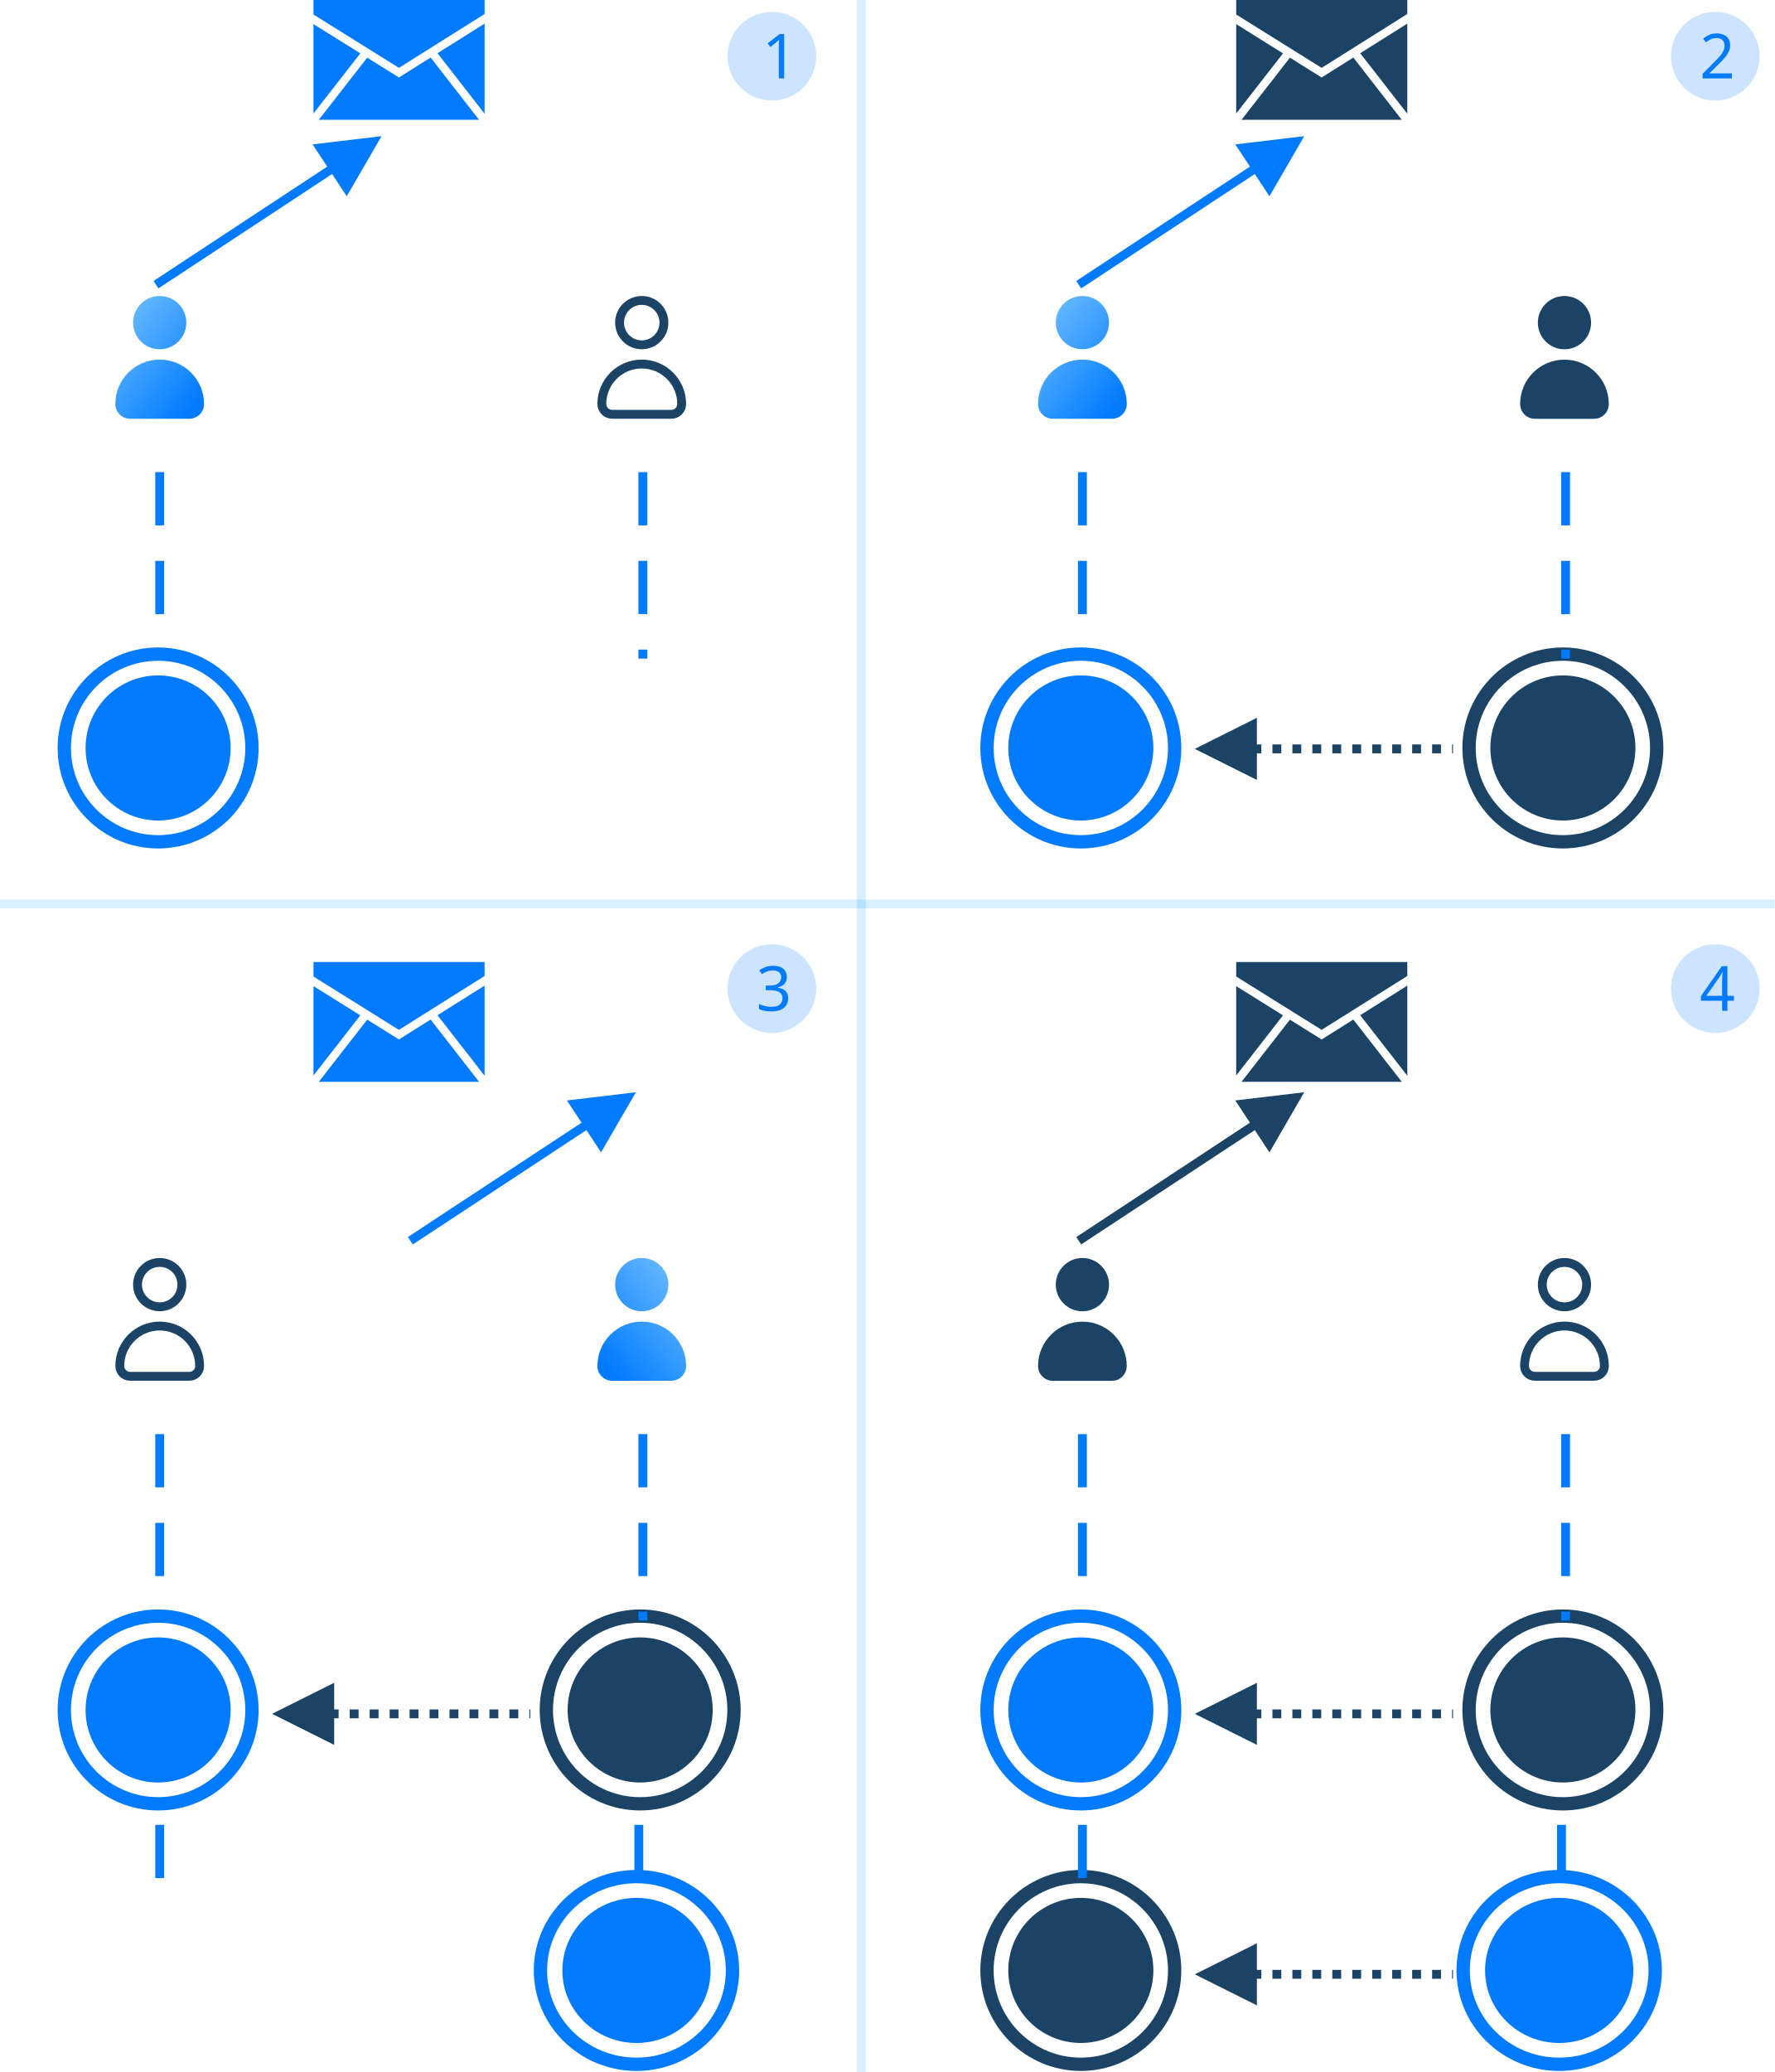
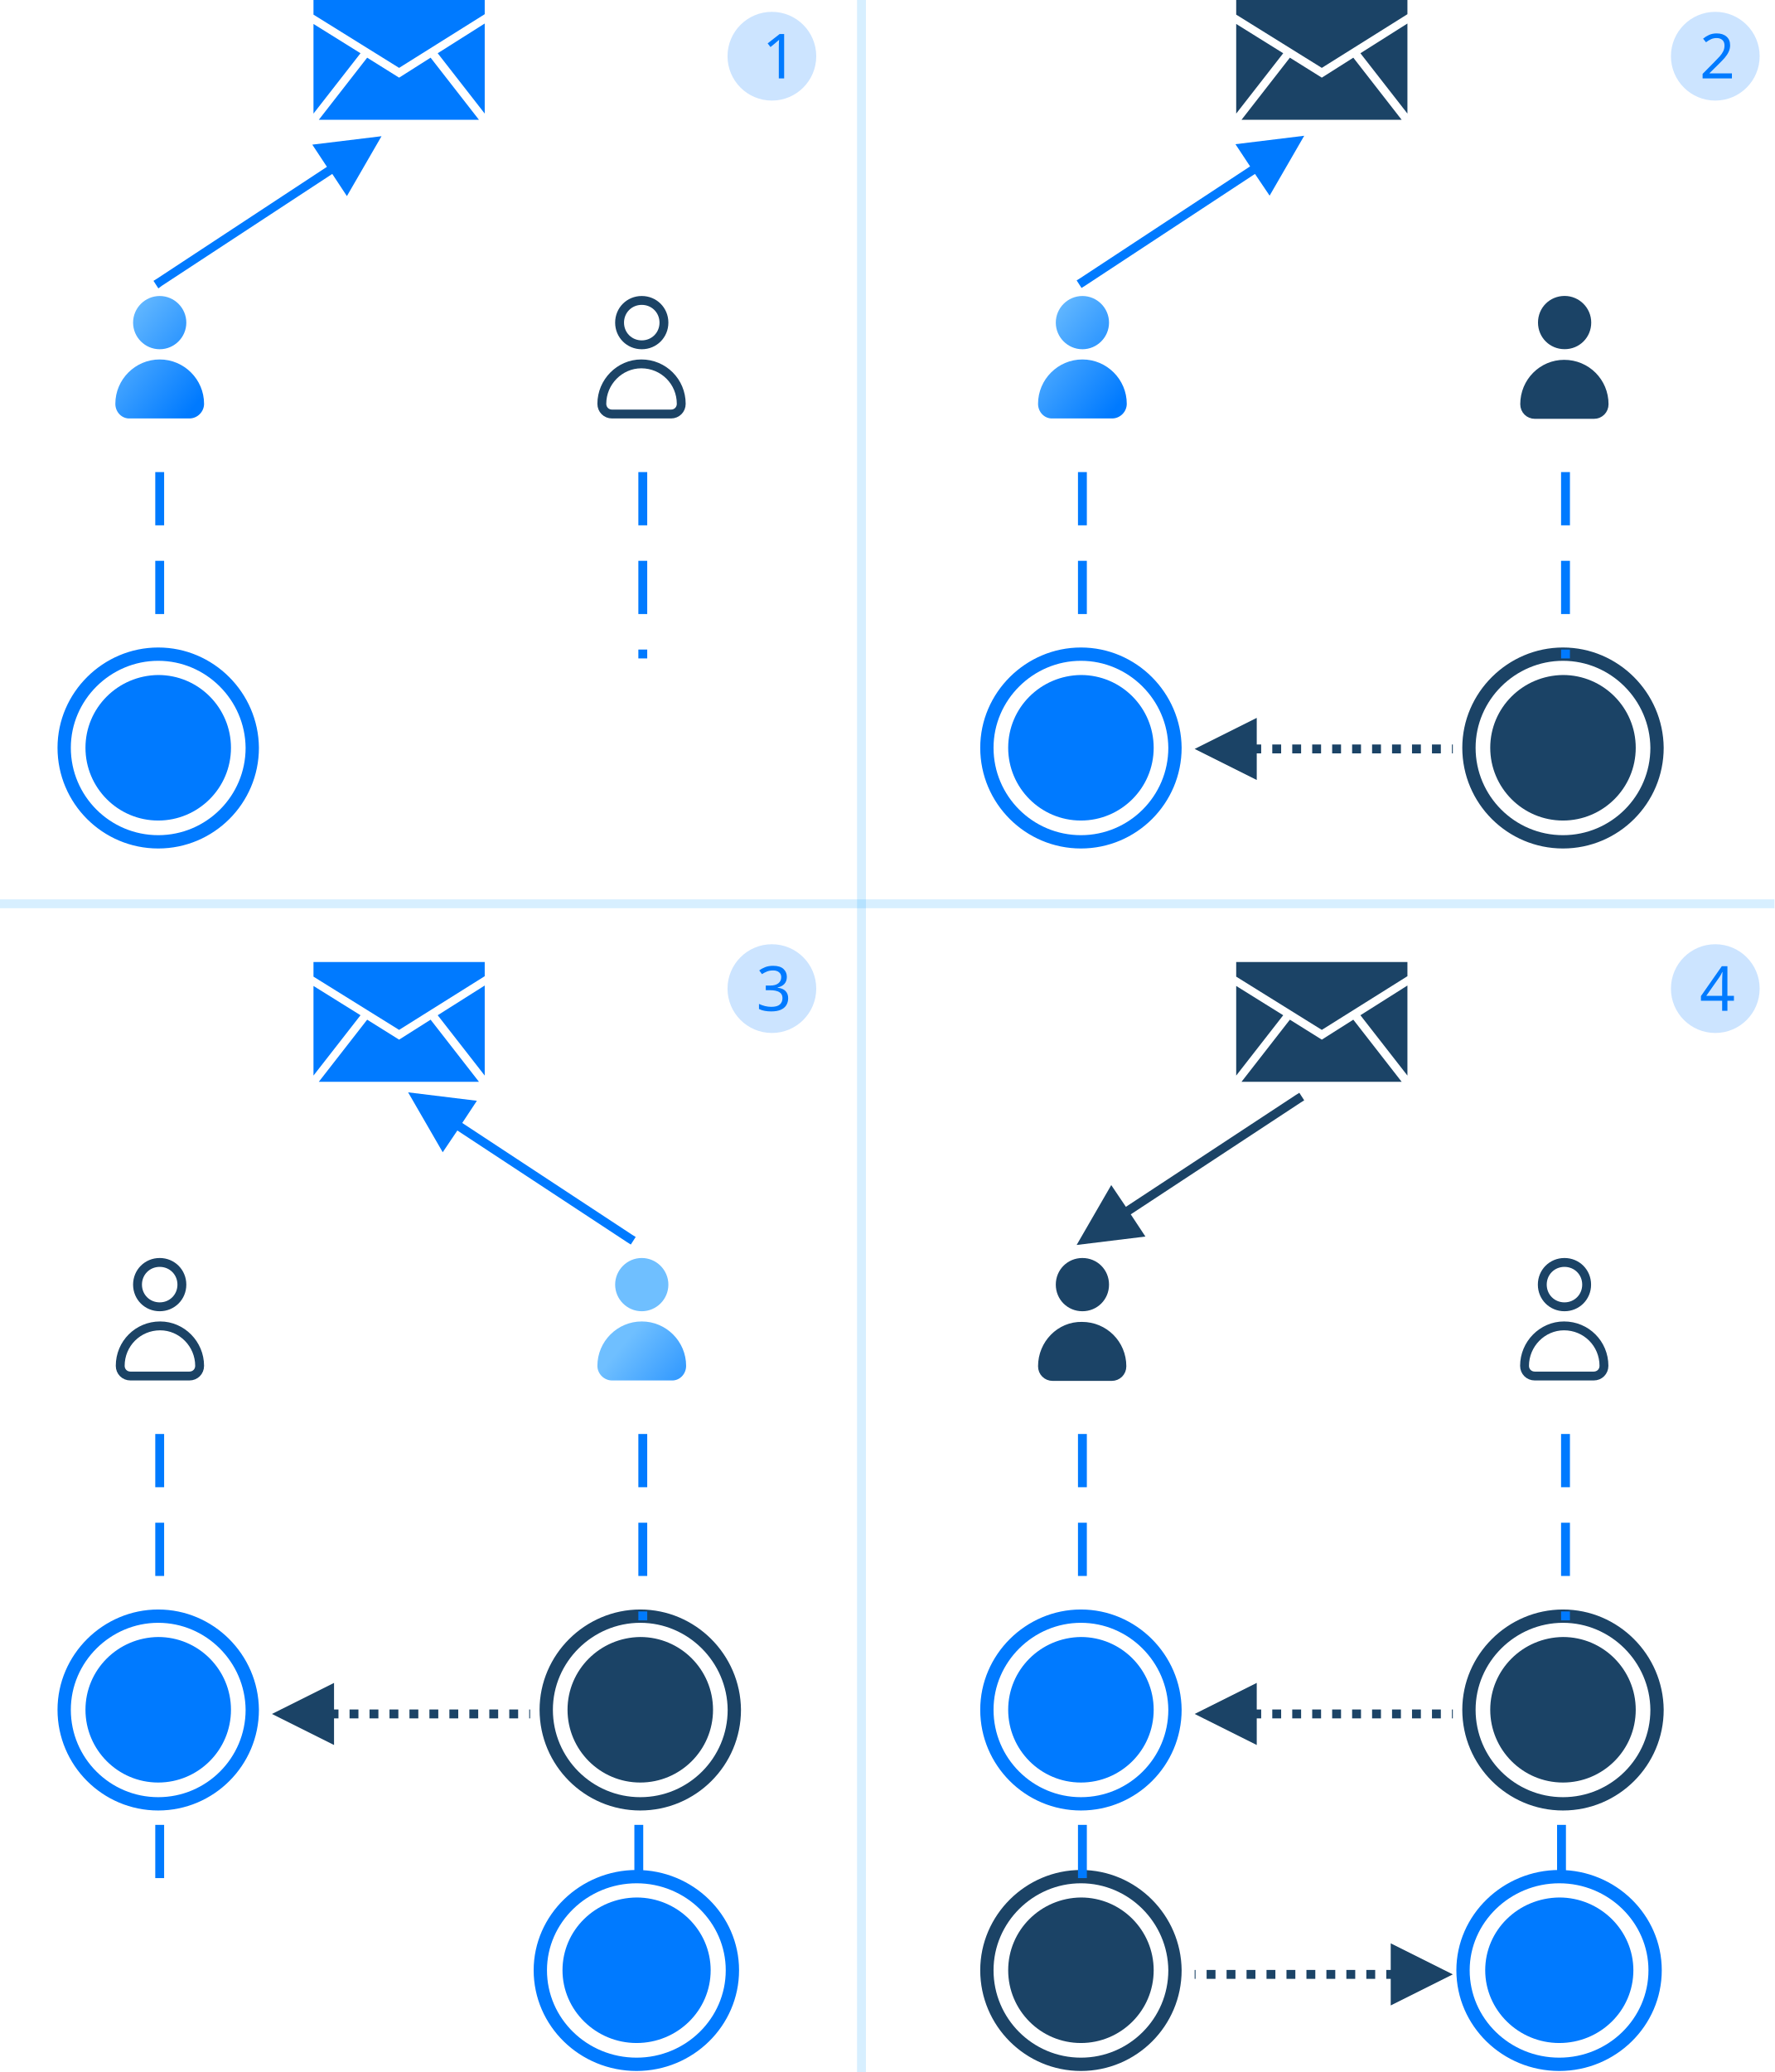
- <svg xmlns="http://www.w3.org/2000/svg" width="400px" height="467px" viewBox="0 0 400 467" version="1.1">
-   <defs>
-     <linearGradient x1="11.396%" y1="0%" x2="89.89%" y2="89.51%" id="linearGradient-1">
-       <stop stop-color="#6FBFFF" offset="0%" />
-       <stop stop-color="#007AFF" offset="100%" />
+ <svg xmlns="http://www.w3.org/2000/svg" version="1.1" id="图层_1" x="0px" y="0px" viewBox="0 0 400 467" style="enable-background:new 0 0 400 467;" xml:space="preserve">
+   <style type="text/css">
+ 	.st0{fill:#007AFF;}
+ 	.st1{fill:url(#SVGID_1_);}
+ 	.st2{fill:none;stroke:#1B4366;stroke-width:2;}
+ 	.st3{fill:none;stroke:#007AFF;stroke-width:3;}
+ 	.st4{fill:none;stroke:#007AFF;stroke-width:2;stroke-linecap:square;stroke-dasharray:10,10;}
+ 	.st5{opacity:0.16;fill:none;stroke:#0099FF;stroke-width:2;enable-background:new    ;}
+ 	.st6{fill:#007AFF;fill-opacity:0.2;}
+ 	.st7{font-family:'PingFangHK-Medium-B5pc-H';}
+ 	.st8{font-size:14px;}
+ 	.st9{fill:#1B4366;}
+ 	.st10{fill:url(#SVGID_2_);}
+ 	.st11{fill:#1B4366;stroke:#1B4366;stroke-width:2;}
+ 	.st12{fill:none;stroke:#1B4366;stroke-width:3;}
+ 	.st13{fill:url(#SVGID_3_);}
+ </style>
+   <path id="Line-3-Copy-70" class="st0" d="M74.9,39.2L36.5,64.4L35.7,65l-1.1-1.7l0.8-0.5l38.3-25.2l-3.3-5L86,30.7l-7.8,13.5  L74.9,39.2z" />
+   <path id="Line-3-Copy-75" class="st0" d="M99.8,259.7l-7.8-13.5l15.5,1.9l-3.3,5l38.3,25.2l0.8,0.5l-1.1,1.7l-0.8-0.5l-38.3-25.2  L99.8,259.7z" />
+   <g id="Combined-Shape" transform="translate(70.66667, 0)">
+     <path class="st0" d="M0,25.6V5.4L10.6,12L0,25.6z M26.4,13l10.9,14H1.2l10.9-14l7.2,4.5L26.4,13z M19.3,15.3L0,3.3V0h38.6v3.2   L19.3,15.3z M28,12l10.6-6.7v20.3L28,12z" />
+   </g>
+   <g id="Combined-Shape-Copy-7" transform="translate(26, 66.71429)">
+     <linearGradient id="SVGID_1_" gradientUnits="userSpaceOnUse" x1="-25.989" y1="368.424" x2="-25.204" y2="367.529" gradientTransform="matrix(20 0 0 -27.6668 520 10195.609)">
+       <stop offset="0" style="stop-color:#6FBFFF" />
+       <stop offset="1" style="stop-color:#007AFF" />
    </linearGradient>
-   </defs>
-   <g id="Page-1" stroke="none" stroke-width="1" fill="none" fill-rule="evenodd">
-     <g id="弹窗" transform="translate(-2917, -894)">
-       <g id="Group-13" transform="translate(2917, 894)">
-         <g id="Group-71">
-           <path id="Line-3-Copy-70" d="M74.863,39.223 L36.55,64.449 L35.715,64.999 L34.615,63.329 L35.45,62.779 L73.763,37.552 L70.464,32.541 L86.006,30.689 L78.163,44.234 L74.863,39.223 Z" fill="#007AFF" fill-rule="nonzero" />
-           <path id="Line-3-Copy-75" d="M132.196,254.71 L93.883,279.936 L93.048,280.486 L91.948,278.816 L92.783,278.266 L131.096,253.04 L127.797,248.028 L143.339,246.176 L135.496,259.721 L132.196,254.71 Z" fill="#007AFF" fill-rule="nonzero" />
-           <g id="Combined-Shape" transform="translate(70.66667, 0)" fill="#007AFF" fill-rule="nonzero">
-             <path d="M0,25.577 L0,5.439 L10.554,12.027 L0,25.577 Z M26.404,12.972 L37.32,27 L1.204,27 L12.11,12.997 L19.263,17.463 L26.404,12.972 Z M19.261,15.294 L0,3.273 L0,0 L38.571,0 L38.571,3.151 L19.261,15.294 Z M27.956,11.996 L38.571,5.321 L38.571,25.635 L27.956,11.996 Z" />
-           </g>
-           <g id="Combined-Shape-Copy-7" transform="translate(26, 66.71429)" fill="url(#linearGradient-1)" fill-rule="evenodd">
-             <path d="M0,24.333 C0,18.813 4.479,14.333 10,14.333 C15.521,14.333 20,18.813 20,24.333 C20,26.176 18.509,27.667 16.667,27.667 L3.333,27.667 C1.491,27.667 0,26.176 0,24.333 Z M10,0 C13.314,0 16,2.686 16,6 C16,9.314 13.314,12 10,12 C6.686,12 4,9.314 4,6 C4,2.686 6.686,0 10,0 Z" />
-           </g>
-           <g id="Combined-Shape-Copy-7" transform="translate(134.6667, 66.71429)" stroke="#1B4366" stroke-width="2">
-             <path d="M1,24.333 C1,25.624 2.043,26.667 3.333,26.667 L16.667,26.667 C17.957,26.667 19,25.624 19,24.333 C19,19.365 14.969,15.333 10,15.333 C5.031,15.333 1,19.365 1,24.333 Z M10,1 C7.238,1 5,3.239 5,6 C5,8.762 7.238,11 10,11 C12.761,11 15,8.762 15,6 C15,3.239 12.761,1 10,1 Z" />
-           </g>
-           <g id="Group-55" transform="translate(12.66667, 145.4371)">
-             <path d="M22.976,44.295 C34.638,44.295 44.128,34.804 44.128,23.143 C44.128,11.481 34.638,1.991 22.976,1.991 C11.314,1.991 1.824,11.481 1.824,23.143 C1.824,34.804 11.315,44.295 22.976,44.295 Z" id="Clip-54" stroke="#007AFF" stroke-width="3" />
-             <path d="M6.626,23.143 C6.626,32.172 13.947,39.493 22.976,39.493 C32.007,39.493 39.327,32.172 39.327,23.143 C39.327,14.113 32.007,6.792 22.976,6.792 C13.947,6.792 6.626,14.113 6.626,23.143" id="Fill-83" fill="#007AFF" fill-rule="evenodd" />
-           </g>
-           <path d="M36,107.41 L36,147.439" id="Line-3-Copy-13" stroke="#007AFF" stroke-width="2" stroke-linecap="square" stroke-dasharray="10,10" />
-           <path d="M144.917,107.41 L144.917,147.439" id="Line-3-Copy-71" stroke="#007AFF" stroke-width="2" stroke-linecap="square" stroke-dasharray="10,10" />
-           <path d="M0,203.729 L400,203.729" id="Line-5" stroke="#0099FF" stroke-width="2" opacity="0.16" />
-           <path d="M194.167,0 L194.167,467" id="Line-6" stroke="#0099FF" stroke-width="2" opacity="0.16" />
-           <g id="Oval-3" transform="translate(164, 2.668571)" fill="#007AFF">
-             <circle fill-opacity="0.2" fill-rule="evenodd" cx="10" cy="10" r="10" />
-             <text id="1" font-family="PingFangSC-Semibold, PingFang SC" font-size="14" font-weight="500">
-               <tspan x="7.797" y="15">1</tspan>
-             </text>
-           </g>
-           <g id="Oval-3" transform="translate(164, 212.8186)" fill="#007AFF">
-             <circle fill-opacity="0.2" fill-rule="evenodd" cx="10" cy="10" r="10" />
-             <text id="1" font-family="PingFangSC-Semibold, PingFang SC" font-size="14" font-weight="500">
-               <tspan x="6.467" y="15">3</tspan>
-             </text>
-           </g>
-           <g id="Oval-3" transform="translate(376.6667, 2.668571)" fill="#007AFF">
-             <circle fill-opacity="0.2" fill-rule="evenodd" cx="10" cy="10" r="10" />
-             <text id="1" font-family="PingFangSC-Semibold, PingFang SC" font-size="14" font-weight="500">
-               <tspan x="6.467" y="15">2</tspan>
-             </text>
-           </g>
-           <g id="Oval-3" transform="translate(376.6667, 212.8186)" fill="#007AFF">
-             <circle fill-opacity="0.2" fill-rule="evenodd" cx="10" cy="10" r="10" />
-             <text id="1" font-family="PingFangSC-Semibold, PingFang SC" font-size="14" font-weight="500">
-               <tspan x="6.467" y="15">4</tspan>
-             </text>
-           </g>
-           <path id="Line-3-Copy-72" d="M282.863,39.223 L244.55,64.449 L243.715,64.999 L242.615,63.329 L243.45,62.779 L281.763,37.552 L278.464,32.541 L294.006,30.689 L286.163,44.234 L282.863,39.223 Z" fill="#007AFF" fill-rule="nonzero" />
-           <path id="Line-3-Copy-79" d="M282.863,254.71 L244.55,279.936 L243.715,280.486 L242.615,278.816 L243.45,278.266 L281.763,253.04 L278.464,248.028 L294.006,246.176 L286.163,259.721 L282.863,254.71 Z" fill="#1B4366" fill-rule="nonzero" />
-           <path id="Line-3-Copy-86" d="M283.333,167.787 L284.333,167.787 L284.333,169.787 L283.333,169.787 L283.333,175.787 L269.333,168.787 L283.333,161.787 L283.333,167.787 Z M286.833,169.787 L286.833,167.787 L288.833,167.787 L288.833,169.787 L286.833,169.787 Z M291.333,169.787 L291.333,167.787 L293.333,167.787 L293.333,169.787 L291.333,169.787 Z M295.833,169.787 L295.833,167.787 L297.833,167.787 L297.833,169.787 L295.833,169.787 Z M300.333,169.787 L300.333,167.787 L302.333,167.787 L302.333,169.787 L300.333,169.787 Z M304.833,169.787 L304.833,167.787 L306.833,167.787 L306.833,169.787 L304.833,169.787 Z M309.333,169.787 L309.333,167.787 L311.333,167.787 L311.333,169.787 L309.333,169.787 Z M313.833,169.787 L313.833,167.787 L315.833,167.787 L315.833,169.787 L313.833,169.787 Z M318.333,169.787 L318.333,167.787 L320.333,167.787 L320.333,169.787 L318.333,169.787 Z M322.833,169.787 L322.833,167.787 L324.833,167.787 L324.833,169.787 L322.833,169.787 Z M327.333,169.787 L327.333,167.787 L327.543,167.787 L327.543,169.787 L327.333,169.787 Z" fill="#1B4366" fill-rule="nonzero" />
-           <g id="Combined-Shape-Copy-5" transform="translate(278.6667, 0)" fill="#1B4366" fill-rule="evenodd" stroke-width="1">
-             <g id="Combined-Shape">
-               <path d="M0,25.577 L0,5.439 L10.554,12.027 L0,25.577 Z M26.404,12.972 L37.32,27 L1.204,27 L12.11,12.997 L19.263,17.463 L26.404,12.972 Z M19.261,15.294 L0,3.273 L0,0 L38.571,0 L38.571,3.151 L19.261,15.294 Z M27.956,11.996 L38.571,5.321 L38.571,25.635 L27.956,11.996 Z" fill-rule="nonzero" />
-             </g>
-           </g>
-           <g id="Combined-Shape-Copy-7" transform="translate(234, 66.71429)" fill="url(#linearGradient-1)" fill-rule="evenodd">
-             <path d="M0,24.333 C0,18.813 4.479,14.333 10,14.333 C15.521,14.333 20,18.813 20,24.333 C20,26.176 18.509,27.667 16.667,27.667 L3.333,27.667 C1.491,27.667 0,26.176 0,24.333 Z M10,0 C13.314,0 16,2.686 16,6 C16,9.314 13.314,12 10,12 C6.686,12 4,9.314 4,6 C4,2.686 6.686,0 10,0 Z" />
-           </g>
-           <path d="M343.667,91.065 C343.667,92.357 344.71,93.401 346,93.401 L359.333,93.401 C360.624,93.401 361.667,92.357 361.667,91.065 C361.667,86.092 357.635,82.058 352.667,82.058 C347.698,82.058 343.667,86.092 343.667,91.065 Z M352.667,67.714 C349.905,67.714 347.667,69.955 347.667,72.719 C347.667,75.483 349.905,77.723 352.667,77.723 C355.428,77.723 357.667,75.483 357.667,72.719 C357.667,69.955 355.428,67.714 352.667,67.714 Z" id="Combined-Shape-Copy-7" stroke="#1B4366" stroke-width="2" fill="#1B4366" fill-rule="evenodd" />
-           <g id="Group-55" transform="translate(220.6667, 145.4371)">
-             <path d="M22.976,44.295 C34.638,44.295 44.128,34.804 44.128,23.143 C44.128,11.481 34.638,1.991 22.976,1.991 C11.314,1.991 1.824,11.481 1.824,23.143 C1.824,34.804 11.315,44.295 22.976,44.295 Z" id="Clip-54" stroke="#007AFF" stroke-width="3" />
-             <path d="M6.626,23.143 C6.626,32.172 13.947,39.493 22.976,39.493 C32.007,39.493 39.327,32.172 39.327,23.143 C39.327,14.113 32.007,6.792 22.976,6.792 C13.947,6.792 6.626,14.113 6.626,23.143" id="Fill-83" fill="#007AFF" fill-rule="evenodd" />
-           </g>
-           <g id="Group-55-Copy" transform="translate(329.3333, 145.4371)" fill-rule="evenodd" stroke-width="1">
-             <g>
-               <path d="M22.976,44.295 C34.638,44.295 44.128,34.804 44.128,23.143 C44.128,11.481 34.638,1.991 22.976,1.991 C11.314,1.991 1.824,11.481 1.824,23.143 C1.824,34.804 11.315,44.295 22.976,44.295 Z" id="Clip-54" stroke="#1B4366" stroke-width="3" />
-               <path d="M6.626,23.143 C6.626,32.172 13.947,39.493 22.976,39.493 C32.007,39.493 39.327,32.172 39.327,23.143 C39.327,14.113 32.007,6.792 22.976,6.792 C13.947,6.792 6.626,14.113 6.626,23.143" id="Fill-83" fill="#1B4366" />
-             </g>
-           </g>
-           <path d="M244,107.41 L244,147.439" id="Line-3-Copy-73" stroke="#007AFF" stroke-width="2" stroke-linecap="square" stroke-dasharray="10,10" />
-           <path d="M352.917,107.41 L352.917,147.439" id="Line-3-Copy-74" stroke="#007AFF" stroke-width="2" stroke-linecap="square" stroke-dasharray="10,10" />
-           <path id="Line-3-Copy-78" d="M75.333,385.276 L76.333,385.276 L76.333,387.276 L75.333,387.276 L75.333,393.276 L61.333,386.276 L75.333,379.276 L75.333,385.276 Z M78.833,387.276 L78.833,385.276 L80.833,385.276 L80.833,387.276 L78.833,387.276 Z M83.333,387.276 L83.333,385.276 L85.333,385.276 L85.333,387.276 L83.333,387.276 Z M87.833,387.276 L87.833,385.276 L89.833,385.276 L89.833,387.276 L87.833,387.276 Z M92.333,387.276 L92.333,385.276 L94.333,385.276 L94.333,387.276 L92.333,387.276 Z M96.833,387.276 L96.833,385.276 L98.833,385.276 L98.833,387.276 L96.833,387.276 Z M101.333,387.276 L101.333,385.276 L103.333,385.276 L103.333,387.276 L101.333,387.276 Z M105.833,387.276 L105.833,385.276 L107.833,385.276 L107.833,387.276 L105.833,387.276 Z M110.333,387.276 L110.333,385.276 L112.333,385.276 L112.333,387.276 L110.333,387.276 Z M114.833,387.276 L114.833,385.276 L116.833,385.276 L116.833,387.276 L114.833,387.276 Z M119.333,387.276 L119.333,385.276 L119.543,385.276 L119.543,387.276 L119.333,387.276 Z" fill="#1B4366" fill-rule="nonzero" />
-           <g id="Combined-Shape" transform="translate(70.66667, 216.8214)" fill="#007AFF" fill-rule="nonzero">
-             <path d="M0,25.577 L0,5.439 L10.554,12.027 L0,25.577 Z M26.404,12.972 L37.32,27 L1.204,27 L12.11,12.997 L19.263,17.463 L26.404,12.972 Z M19.261,15.294 L0,3.273 L0,0 L38.571,0 L38.571,3.151 L19.261,15.294 Z M27.956,11.996 L38.571,5.321 L38.571,25.635 L27.956,11.996 Z" />
-           </g>
-           <g id="Group-43" stroke-width="1" fill-rule="evenodd" transform="translate(90.33333, 297.5457) scale(-1, 1) translate(-90.33333, -297.5457) translate(26, 283.5357)">
-             <g id="Combined-Shape-Copy-7" fill="url(#linearGradient-1)">
-               <path d="M0,24.333 C0,18.813 4.479,14.333 10,14.333 C15.521,14.333 20,18.813 20,24.333 C20,26.176 18.509,27.667 16.667,27.667 L3.333,27.667 C1.491,27.667 0,26.176 0,24.333 Z M10,0 C13.314,0 16,2.686 16,6 C16,9.314 13.314,12 10,12 C6.686,12 4,9.314 4,6 C4,2.686 6.686,0 10,0 Z" />
-             </g>
-             <g id="Combined-Shape-Copy-7" transform="translate(108.6667, 0)" stroke="#1B4366" stroke-width="2">
-               <path d="M1,24.333 C1,25.624 2.043,26.667 3.333,26.667 L16.667,26.667 C17.957,26.667 19,25.624 19,24.333 C19,19.365 14.969,15.333 10,15.333 C5.031,15.333 1,19.365 1,24.333 Z M10,1 C7.238,1 5,3.239 5,6 C5,8.762 7.238,11 10,11 C12.761,11 15,8.762 15,6 C15,3.239 12.761,1 10,1 Z" />
-             </g>
-           </g>
-           <g id="Group-55" transform="translate(12.66667, 362.2586)">
-             <path d="M22.976,44.295 C34.638,44.295 44.128,34.804 44.128,23.143 C44.128,11.481 34.638,1.991 22.976,1.991 C11.314,1.991 1.824,11.481 1.824,23.143 C1.824,34.804 11.315,44.295 22.976,44.295 Z" id="Clip-54" stroke="#007AFF" stroke-width="3" />
-             <path d="M6.626,23.143 C6.626,32.172 13.947,39.493 22.976,39.493 C32.007,39.493 39.327,32.172 39.327,23.143 C39.327,14.113 32.007,6.792 22.976,6.792 C13.947,6.792 6.626,14.113 6.626,23.143" id="Fill-83" fill="#007AFF" fill-rule="evenodd" />
-           </g>
-           <g id="Group-55-Copy" transform="translate(121.3333, 362.2586)" fill-rule="evenodd" stroke-width="1">
-             <g>
-               <path d="M22.976,44.295 C34.638,44.295 44.128,34.804 44.128,23.143 C44.128,11.481 34.638,1.991 22.976,1.991 C11.314,1.991 1.824,11.481 1.824,23.143 C1.824,34.804 11.315,44.295 22.976,44.295 Z" id="Clip-54" stroke="#1B4366" stroke-width="3" />
-               <path d="M6.626,23.143 C6.626,32.172 13.947,39.493 22.976,39.493 C32.007,39.493 39.327,32.172 39.327,23.143 C39.327,14.113 32.007,6.792 22.976,6.792 C13.947,6.792 6.626,14.113 6.626,23.143" id="Fill-83" fill="#1B4366" />
-             </g>
-           </g>
-           <path d="M36,324.231 L36,364.26" id="Line-3-Copy-76" stroke="#007AFF" stroke-width="2" stroke-linecap="square" stroke-dasharray="10,10" />
-           <path d="M144.917,324.231 L144.917,364.26" id="Line-3-Copy-77" stroke="#007AFF" stroke-width="2" stroke-linecap="square" stroke-dasharray="10,10" />
-           <g id="Group-55" transform="translate(120, 420.9671)">
-             <path d="M23.476,44.295 C35.416,44.295 45.12,34.797 45.12,23.143 C45.12,11.488 35.416,1.991 23.476,1.991 C11.535,1.991 1.831,11.488 1.831,23.143 C1.831,34.797 11.535,44.295 23.476,44.295 Z" id="Clip-54" stroke="#007AFF" stroke-width="3" />
-             <path d="M6.77,23.143 C6.77,32.172 14.25,39.493 23.476,39.493 C32.702,39.493 40.182,32.172 40.182,23.143 C40.182,14.113 32.702,6.792 23.476,6.792 C14.25,6.792 6.77,14.113 6.77,23.143" id="Fill-83" fill="#007AFF" fill-rule="evenodd" />
-           </g>
-           <path d="M36,412.294 L36,422.969" id="Line-3-Copy-44" stroke="#007AFF" stroke-width="2" stroke-linecap="square" stroke-dasharray="10,10" />
-           <path d="M144,412.294 L144,422.969" id="Line-3-Copy-45" stroke="#007AFF" stroke-width="2" stroke-linecap="square" stroke-dasharray="10,10" />
-           <path id="Line-3-Copy-80" d="M283.333,385.276 L284.333,385.276 L284.333,387.276 L283.333,387.276 L283.333,393.276 L269.333,386.276 L283.333,379.276 L283.333,385.276 Z M286.833,387.276 L286.833,385.276 L288.833,385.276 L288.833,387.276 L286.833,387.276 Z M291.333,387.276 L291.333,385.276 L293.333,385.276 L293.333,387.276 L291.333,387.276 Z M295.833,387.276 L295.833,385.276 L297.833,385.276 L297.833,387.276 L295.833,387.276 Z M300.333,387.276 L300.333,385.276 L302.333,385.276 L302.333,387.276 L300.333,387.276 Z M304.833,387.276 L304.833,385.276 L306.833,385.276 L306.833,387.276 L304.833,387.276 Z M309.333,387.276 L309.333,385.276 L311.333,385.276 L311.333,387.276 L309.333,387.276 Z M313.833,387.276 L313.833,385.276 L315.833,385.276 L315.833,387.276 L313.833,387.276 Z M318.333,387.276 L318.333,385.276 L320.333,385.276 L320.333,387.276 L318.333,387.276 Z M322.833,387.276 L322.833,385.276 L324.833,385.276 L324.833,387.276 L322.833,387.276 Z M327.333,387.276 L327.333,385.276 L327.543,385.276 L327.543,387.276 L327.333,387.276 Z" fill="#1B4366" fill-rule="nonzero" />
-           <path id="Line-3-Copy-85" d="M283.333,443.984 L284.333,443.984 L284.333,445.984 L283.333,445.984 L283.333,451.984 L269.333,444.984 L283.333,437.984 L283.333,443.984 Z M286.833,445.984 L286.833,443.984 L288.833,443.984 L288.833,445.984 L286.833,445.984 Z M291.333,445.984 L291.333,443.984 L293.333,443.984 L293.333,445.984 L291.333,445.984 Z M295.833,445.984 L295.833,443.984 L297.833,443.984 L297.833,445.984 L295.833,445.984 Z M300.333,445.984 L300.333,443.984 L302.333,443.984 L302.333,445.984 L300.333,445.984 Z M304.833,445.984 L304.833,443.984 L306.833,443.984 L306.833,445.984 L304.833,445.984 Z M309.333,445.984 L309.333,443.984 L311.333,443.984 L311.333,445.984 L309.333,445.984 Z M313.833,445.984 L313.833,443.984 L315.833,443.984 L315.833,445.984 L313.833,445.984 Z M318.333,445.984 L318.333,443.984 L320.333,443.984 L320.333,445.984 L318.333,445.984 Z M322.833,445.984 L322.833,443.984 L324.833,443.984 L324.833,445.984 L322.833,445.984 Z M327.333,445.984 L327.333,443.984 L327.543,443.984 L327.543,445.984 L327.333,445.984 Z" fill="#1B4366" fill-rule="nonzero" />
-           <g id="Combined-Shape-Copy-5" transform="translate(278.6667, 216.8214)" fill="#1B4366" fill-rule="evenodd" stroke-width="1">
-             <g id="Combined-Shape">
-               <path d="M0,25.577 L0,5.439 L10.554,12.027 L0,25.577 Z M26.404,12.972 L37.32,27 L1.204,27 L12.11,12.997 L19.263,17.463 L26.404,12.972 Z M19.261,15.294 L0,3.273 L0,0 L38.571,0 L38.571,3.151 L19.261,15.294 Z M27.956,11.996 L38.571,5.321 L38.571,25.635 L27.956,11.996 Z" fill-rule="nonzero" />
-             </g>
-           </g>
-           <g id="Group-44" stroke-width="1" fill-rule="evenodd" transform="translate(298.3333, 297.5457) scale(-1, 1) translate(-298.3333, -297.5457) translate(234, 283.5357)" stroke="#1B4366">
-             <g id="Group-43-Copy" transform="translate(64.33333, 14.01) scale(-1, 1) translate(-64.33333, -14.01) " stroke-width="2">
-               <path d="M1,24.351 C1,25.643 2.043,26.687 3.333,26.687 L16.667,26.687 C17.957,26.687 19,25.643 19,24.351 C19,19.378 14.968,15.344 10,15.344 C5.031,15.344 1,19.378 1,24.351 Z M10,1 C7.239,1 5,3.24 5,6.004 C5,8.768 7.239,11.009 10,11.009 C12.761,11.009 15,8.768 15,6.004 C15,3.24 12.761,1 10,1 Z" id="Combined-Shape-Copy-7" fill="#1B4366" />
-               <g id="Combined-Shape-Copy-7" transform="translate(108.6667, 0)">
-                 <path d="M1,24.333 C1,25.624 2.043,26.667 3.333,26.667 L16.667,26.667 C17.957,26.667 19,25.624 19,24.333 C19,19.365 14.969,15.333 10,15.333 C5.031,15.333 1,19.365 1,24.333 Z M10,1 C7.238,1 5,3.239 5,6 C5,8.762 7.238,11 10,11 C12.761,11 15,8.762 15,6 C15,3.239 12.761,1 10,1 Z" />
-               </g>
-             </g>
-           </g>
-           <g id="Group-55" transform="translate(220.6667, 362.2586)">
-             <path d="M22.976,44.295 C34.638,44.295 44.128,34.804 44.128,23.143 C44.128,11.481 34.638,1.991 22.976,1.991 C11.314,1.991 1.824,11.481 1.824,23.143 C1.824,34.804 11.315,44.295 22.976,44.295 Z" id="Clip-54" stroke="#007AFF" stroke-width="3" />
-             <path d="M6.626,23.143 C6.626,32.172 13.947,39.493 22.976,39.493 C32.007,39.493 39.327,32.172 39.327,23.143 C39.327,14.113 32.007,6.792 22.976,6.792 C13.947,6.792 6.626,14.113 6.626,23.143" id="Fill-83" fill="#007AFF" fill-rule="evenodd" />
-           </g>
-           <g id="Group-55-Copy" transform="translate(329.3333, 362.2586)" fill-rule="evenodd" stroke-width="1">
-             <g>
-               <path d="M22.976,44.295 C34.638,44.295 44.128,34.804 44.128,23.143 C44.128,11.481 34.638,1.991 22.976,1.991 C11.314,1.991 1.824,11.481 1.824,23.143 C1.824,34.804 11.315,44.295 22.976,44.295 Z" id="Clip-54" stroke="#1B4366" stroke-width="3" />
-               <path d="M6.626,23.143 C6.626,32.172 13.947,39.493 22.976,39.493 C32.007,39.493 39.327,32.172 39.327,23.143 C39.327,14.113 32.007,6.792 22.976,6.792 C13.947,6.792 6.626,14.113 6.626,23.143" id="Fill-83" fill="#1B4366" />
-             </g>
-           </g>
-           <g id="Group-55-Copy" transform="translate(220.6667, 420.9671)" fill-rule="evenodd" stroke-width="1">
-             <g>
-               <path d="M22.976,44.295 C34.638,44.295 44.128,34.804 44.128,23.143 C44.128,11.481 34.638,1.991 22.976,1.991 C11.314,1.991 1.824,11.481 1.824,23.143 C1.824,34.804 11.315,44.295 22.976,44.295 Z" id="Clip-54" stroke="#1B4366" stroke-width="3" />
-               <path d="M6.626,23.143 C6.626,32.172 13.947,39.493 22.976,39.493 C32.007,39.493 39.327,32.172 39.327,23.143 C39.327,14.113 32.007,6.792 22.976,6.792 C13.947,6.792 6.626,14.113 6.626,23.143" id="Fill-83" fill="#1B4366" />
-             </g>
-           </g>
-           <path d="M244,324.231 L244,364.26" id="Line-3-Copy-81" stroke="#007AFF" stroke-width="2" stroke-linecap="square" stroke-dasharray="10,10" />
-           <path d="M352.917,324.231 L352.917,364.26" id="Line-3-Copy-82" stroke="#007AFF" stroke-width="2" stroke-linecap="square" stroke-dasharray="10,10" />
-           <g id="Group-55" transform="translate(328, 420.9671)">
-             <path d="M23.476,44.295 C35.416,44.295 45.12,34.797 45.12,23.143 C45.12,11.488 35.416,1.991 23.476,1.991 C11.535,1.991 1.831,11.488 1.831,23.143 C1.831,34.797 11.535,44.295 23.476,44.295 Z" id="Clip-54" stroke="#007AFF" stroke-width="3" />
-             <path d="M6.77,23.143 C6.77,32.172 14.25,39.493 23.476,39.493 C32.702,39.493 40.182,32.172 40.182,23.143 C40.182,14.113 32.702,6.792 23.476,6.792 C14.25,6.792 6.77,14.113 6.77,23.143" id="Fill-83" fill="#007AFF" fill-rule="evenodd" />
-           </g>
-           <path d="M244,412.294 L244,422.969" id="Line-3-Copy-83" stroke="#007AFF" stroke-width="2" stroke-linecap="square" stroke-dasharray="10,10" />
-           <path d="M352,412.294 L352,422.969" id="Line-3-Copy-84" stroke="#007AFF" stroke-width="2" stroke-linecap="square" stroke-dasharray="10,10" />
-         </g>
+     <path class="st1" d="M0,24.3c0-5.5,4.5-10,10-10c5.5,0,10,4.5,10,10c0,1.8-1.5,3.3-3.3,3.3H3.3C1.5,27.7,0,26.2,0,24.3z M10,0   c3.3,0,6,2.7,6,6s-2.7,6-6,6c-3.3,0-6-2.7-6-6S6.7,0,10,0z" />
+   </g>
+   <g id="Combined-Shape-Copy-7_1_" transform="translate(134.6667, 66.71429)">
+     <path class="st2" d="M1,24.3c0,1.3,1,2.3,2.3,2.3h13.3c1.3,0,2.3-1,2.3-2.3c0-5-4-9-9-9C5,15.3,1,19.4,1,24.3z M10,1   C7.2,1,5,3.2,5,6s2.2,5,5,5c2.8,0,5-2.2,5-5S12.8,1,10,1z" />
+   </g>
+   <g id="Group-55" transform="translate(12.66667, 145.4371)">
+     <path id="Clip-54" class="st3" d="M23,44.3c11.7,0,21.2-9.5,21.2-21.2C44.1,11.5,34.6,2,23,2S1.8,11.5,1.8,23.1   C1.8,34.8,11.3,44.3,23,44.3z" />
+     <path id="Fill-83" class="st0" d="M6.6,23.1c0,9,7.3,16.4,16.4,16.4c9,0,16.4-7.3,16.4-16.4c0-9-7.3-16.4-16.4-16.4   C13.9,6.8,6.6,14.1,6.6,23.1" />
+   </g>
+   <path id="Line-3-Copy-13" class="st4" d="M36,107.4v40" />
+   <path id="Line-3-Copy-71" class="st4" d="M144.9,107.4v40" />
+   <path id="Line-5" class="st5" d="M0,203.7h400" />
+   <path id="Line-6" class="st5" d="M194.2,0v467" />
+   <g id="Oval-3" transform="translate(164, 2.668571)">
+     <circle class="st6" cx="10" cy="10" r="10" />
+     <text transform="matrix(1 0 0 1 7.7967 15)" class="st0 st7 st8">1</text>
+   </g>
+   <g id="Oval-3_1_" transform="translate(164, 212.8186)">
+     <circle class="st6" cx="10" cy="10" r="10" />
+     <text transform="matrix(1 0 0 1 6.4667 15)" class="st0 st7 st8">3</text>
+   </g>
+   <g id="Oval-3_2_" transform="translate(376.6667, 2.668571)">
+     <circle class="st6" cx="10" cy="10" r="10" />
+     <text transform="matrix(1 0 0 1 6.4667 15)" class="st0 st7 st8">2</text>
+   </g>
+   <g id="Oval-3_3_" transform="translate(376.6667, 212.8186)">
+     <circle class="st6" cx="10" cy="10" r="10" />
+     <text transform="matrix(1 0 0 1 6.4667 15)" class="st0 st7 st8">4</text>
+   </g>
+   <path id="Line-3-Copy-72" class="st0" d="M282.9,39.2l-38.3,25.2l-0.8,0.5l-1.1-1.7l0.8-0.5l38.3-25.2l-3.3-5l15.5-1.9l-7.8,13.5  L282.9,39.2z" />
+   <path id="Line-3-Copy-79" class="st9" d="M253.8,272l38.3-25.2l0.8-0.5l1.1,1.7l-0.8,0.5l-38.3,25.2l3.3,5l-15.5,1.9l7.8-13.5  L253.8,272z" />
+   <path id="Line-3-Copy-86" class="st9" d="M283.3,167.8h1v2h-1v6l-14-7l14-7V167.8z M286.8,169.8v-2h2v2H286.8z M291.3,169.8v-2h2v2  H291.3z M295.8,169.8v-2h2v2H295.8z M300.3,169.8v-2h2v2H300.3z M304.8,169.8v-2h2v2H304.8z M309.3,169.8v-2h2v2H309.3z   M313.8,169.8v-2h2v2H313.8z M318.3,169.8v-2h2v2H318.3z M322.8,169.8v-2h2v2H322.8z M327.3,169.8v-2h0.2v2H327.3z" />
+   <g id="Combined-Shape-Copy-5" transform="translate(278.6667, 0)">
+     <g id="Combined-Shape_1_">
+       <path class="st9" d="M0,25.6V5.4L10.6,12L0,25.6z M26.4,13l10.9,14H1.2l10.9-14l7.2,4.5L26.4,13z M19.3,15.3L0,3.3V0h38.6v3.2    L19.3,15.3z M28,12l10.6-6.7v20.3L28,12z" />
+     </g>
+   </g>
+   <g id="Combined-Shape-Copy-7_2_" transform="translate(234, 66.71429)">
+     <linearGradient id="SVGID_2_" gradientUnits="userSpaceOnUse" x1="-233.989" y1="368.424" x2="-233.204" y2="367.529" gradientTransform="matrix(20 0 0 -27.6668 4680 10195.609)">
+       <stop offset="0" style="stop-color:#6FBFFF" />
+       <stop offset="1" style="stop-color:#007AFF" />
+     </linearGradient>
+     <path class="st10" d="M0,24.3c0-5.5,4.5-10,10-10c5.5,0,10,4.5,10,10c0,1.8-1.5,3.3-3.3,3.3H3.3C1.5,27.7,0,26.2,0,24.3z M10,0   c3.3,0,6,2.7,6,6s-2.7,6-6,6c-3.3,0-6-2.7-6-6S6.7,0,10,0z" />
+   </g>
+   <path id="Combined-Shape-Copy-7_3_" class="st11" d="M343.7,91.1c0,1.3,1,2.3,2.3,2.3h13.3c1.3,0,2.3-1,2.3-2.3c0-5-4-9-9-9  C347.7,82.1,343.7,86.1,343.7,91.1z M352.7,67.7c-2.8,0-5,2.2-5,5s2.2,5,5,5c2.8,0,5-2.2,5-5S355.4,67.7,352.7,67.7z" />
+   <g id="Group-55_1_" transform="translate(220.6667, 145.4371)">
+     <path id="Clip-54_1_" class="st3" d="M23,44.3c11.7,0,21.2-9.5,21.2-21.2C44.1,11.5,34.6,2,23,2S1.8,11.5,1.8,23.1   C1.8,34.8,11.3,44.3,23,44.3z" />
+     <path id="Fill-83_1_" class="st0" d="M6.6,23.1c0,9,7.3,16.4,16.4,16.4c9,0,16.4-7.3,16.4-16.4c0-9-7.3-16.4-16.4-16.4   C13.9,6.8,6.6,14.1,6.6,23.1" />
+   </g>
+   <g id="Group-55-Copy" transform="translate(329.3333, 145.4371)">
+     <g>
+       <path id="Clip-54_2_" class="st12" d="M23,44.3c11.7,0,21.2-9.5,21.2-21.2C44.1,11.5,34.6,2,23,2S1.8,11.5,1.8,23.1    C1.8,34.8,11.3,44.3,23,44.3z" />
+       <path id="Fill-83_2_" class="st9" d="M6.6,23.1c0,9,7.3,16.4,16.4,16.4c9,0,16.4-7.3,16.4-16.4c0-9-7.3-16.4-16.4-16.4    C13.9,6.8,6.6,14.1,6.6,23.1" />
+     </g>
+   </g>
+   <path id="Line-3-Copy-73" class="st4" d="M244,107.4v40" />
+   <path id="Line-3-Copy-74" class="st4" d="M352.9,107.4v40" />
+   <path id="Line-3-Copy-78" class="st9" d="M75.3,385.3h1v2h-1v6l-14-7l14-7V385.3z M78.8,387.3v-2h2v2H78.8z M83.3,387.3v-2h2v2H83.3  z M87.8,387.3v-2h2v2H87.8z M92.3,387.3v-2h2v2H92.3z M96.8,387.3v-2h2v2H96.8z M101.3,387.3v-2h2v2H101.3z M105.8,387.3v-2h2v2  H105.8z M110.3,387.3v-2h2v2H110.3z M114.8,387.3v-2h2v2H114.8z M119.3,387.3v-2h0.2v2H119.3z" />
+   <g id="Combined-Shape_2_" transform="translate(70.66667, 216.8214)">
+     <path class="st0" d="M0,25.6V5.4L10.6,12L0,25.6z M26.4,13l10.9,14H1.2l10.9-14l7.2,4.5L26.4,13z M19.3,15.3L0,3.3V0h38.6v3.2   L19.3,15.3z M28,12l10.6-6.7v20.3L28,12z" />
+   </g>
+   <g id="Group-43" transform="translate(90.33333, 297.5457) scale(-1, 1) translate(-90.33333, -297.5457) translate(26, 283.5357)">
+     <g id="Combined-Shape-Copy-7_4_">
+       <linearGradient id="SVGID_3_" gradientUnits="userSpaceOnUse" x1="154.656" y1="151.603" x2="155.441" y2="150.708" gradientTransform="matrix(-20 0 0 -27.6668 3093.334 4196.861)">
+         <stop offset="0" style="stop-color:#6FBFFF" />
+         <stop offset="1" style="stop-color:#007AFF" />
+       </linearGradient>
+       <path class="st13" d="M0,24.3c0-5.5,4.5-10,10-10c5.5,0,10,4.5,10,10c0,1.8-1.5,3.3-3.3,3.3H3.3C1.5,27.7,0,26.2,0,24.3z M10,0    c3.3,0,6,2.7,6,6s-2.7,6-6,6c-3.3,0-6-2.7-6-6S6.7,0,10,0z" />
+     </g>
+     <g id="Combined-Shape-Copy-7_5_" transform="translate(108.6667, 0)">
+       <path class="st2" d="M1,24.3c0,1.3,1,2.3,2.3,2.3h13.3c1.3,0,2.3-1,2.3-2.3c0-5-4-9-9-9C5,15.3,1,19.4,1,24.3z M10,1    C7.2,1,5,3.2,5,6s2.2,5,5,5c2.8,0,5-2.2,5-5S12.8,1,10,1z" />
+     </g>
+   </g>
+   <g id="Group-55_2_" transform="translate(12.66667, 362.2586)">
+     <path id="Clip-54_3_" class="st3" d="M23,44.3c11.7,0,21.2-9.5,21.2-21.2C44.1,11.5,34.6,2,23,2S1.8,11.5,1.8,23.1   C1.8,34.8,11.3,44.3,23,44.3z" />
+     <path id="Fill-83_3_" class="st0" d="M6.6,23.1c0,9,7.3,16.4,16.4,16.4c9,0,16.4-7.3,16.4-16.4c0-9-7.3-16.4-16.4-16.4   C13.9,6.8,6.6,14.1,6.6,23.1" />
+   </g>
+   <g id="Group-55-Copy_1_" transform="translate(121.3333, 362.2586)">
+     <g>
+       <path id="Clip-54_4_" class="st12" d="M23,44.3c11.7,0,21.2-9.5,21.2-21.2C44.1,11.5,34.6,2,23,2S1.8,11.5,1.8,23.1    C1.8,34.8,11.3,44.3,23,44.3z" />
+       <path id="Fill-83_4_" class="st9" d="M6.6,23.1c0,9,7.3,16.4,16.4,16.4c9,0,16.4-7.3,16.4-16.4c0-9-7.3-16.4-16.4-16.4    C13.9,6.8,6.6,14.1,6.6,23.1" />
+     </g>
+   </g>
+   <path id="Line-3-Copy-76" class="st4" d="M36,324.2v40" />
+   <path id="Line-3-Copy-77" class="st4" d="M144.9,324.2v40" />
+   <g id="Group-55_3_" transform="translate(120, 420.9671)">
+     <path id="Clip-54_5_" class="st3" d="M23.5,44.3c11.9,0,21.6-9.5,21.6-21.2C45.1,11.5,35.4,2,23.5,2S1.8,11.5,1.8,23.1   C1.8,34.8,11.5,44.3,23.5,44.3z" />
+     <path id="Fill-83_5_" class="st0" d="M6.8,23.1c0,9,7.5,16.4,16.7,16.4c9.2,0,16.7-7.3,16.7-16.4c0-9-7.5-16.4-16.7-16.4   C14.2,6.8,6.8,14.1,6.8,23.1" />
+   </g>
+   <path id="Line-3-Copy-44" class="st4" d="M36,412.3V423" />
+   <path id="Line-3-Copy-45" class="st4" d="M144,412.3V423" />
+   <path id="Line-3-Copy-80" class="st9" d="M283.3,385.3h1v2h-1v6l-14-7l14-7V385.3z M286.8,387.3v-2h2v2H286.8z M291.3,387.3v-2h2v2  H291.3z M295.8,387.3v-2h2v2H295.8z M300.3,387.3v-2h2v2H300.3z M304.8,387.3v-2h2v2H304.8z M309.3,387.3v-2h2v2H309.3z   M313.8,387.3v-2h2v2H313.8z M318.3,387.3v-2h2v2H318.3z M322.8,387.3v-2h2v2H322.8z M327.3,387.3v-2h0.2v2H327.3z" />
+   <path id="Line-3-Copy-85" class="st9" d="M313.5,438l14,7l-14,7v-6h-1v-2h1V438z M308,446v-2h2v2H308z M303.5,446v-2h2v2H303.5z   M299,446v-2h2v2H299z M294.5,446v-2h2v2H294.5z M290,446v-2h2v2H290z M285.5,446v-2h2v2H285.5z M281,446v-2h2v2H281z M276.5,446v-2  h2v2H276.5z M272,446v-2h2v2H272z M269.3,446v-2h0.2v2H269.3z" />
+   <g id="Combined-Shape-Copy-5_1_" transform="translate(278.6667, 216.8214)">
+     <g id="Combined-Shape_3_">
+       <path class="st9" d="M0,25.6V5.4L10.6,12L0,25.6z M26.4,13l10.9,14H1.2l10.9-14l7.2,4.5L26.4,13z M19.3,15.3L0,3.3V0h38.6v3.2    L19.3,15.3z M28,12l10.6-6.7v20.3L28,12z" />
+     </g>
+   </g>
+   <g id="Group-44" transform="translate(298.3333, 297.5457) scale(-1, 1) translate(-298.3333, -297.5457) translate(234, 283.5357)">
+     <g id="Group-43-Copy" transform="translate(64.33333, 14.01) scale(-1, 1) translate(-64.33333, -14.01) ">
+       <path id="Combined-Shape-Copy-7_6_" class="st11" d="M1,24.4c0,1.3,1,2.3,2.3,2.3h13.3c1.3,0,2.3-1,2.3-2.3c0-5-4-9-9-9    C5,15.3,1,19.4,1,24.4z M10,1C7.2,1,5,3.2,5,6s2.2,5,5,5c2.8,0,5-2.2,5-5S12.8,1,10,1z" />
+       <g id="Combined-Shape-Copy-7_7_" transform="translate(108.6667, 0)">
+         <path class="st2" d="M1,24.3c0,1.3,1,2.3,2.3,2.3h13.3c1.3,0,2.3-1,2.3-2.3c0-5-4-9-9-9C5,15.3,1,19.4,1,24.3z M10,1     C7.2,1,5,3.2,5,6s2.2,5,5,5c2.8,0,5-2.2,5-5S12.8,1,10,1z" />
      </g>
    </g>
  </g>
+   <g id="Group-55_4_" transform="translate(220.6667, 362.2586)">
+     <path id="Clip-54_6_" class="st3" d="M23,44.3c11.7,0,21.2-9.5,21.2-21.2C44.1,11.5,34.6,2,23,2S1.8,11.5,1.8,23.1   C1.8,34.8,11.3,44.3,23,44.3z" />
+     <path id="Fill-83_6_" class="st0" d="M6.6,23.1c0,9,7.3,16.4,16.4,16.4c9,0,16.4-7.3,16.4-16.4c0-9-7.3-16.4-16.4-16.4   C13.9,6.8,6.6,14.1,6.6,23.1" />
+   </g>
+   <g id="Group-55-Copy_2_" transform="translate(329.3333, 362.2586)">
+     <g>
+       <path id="Clip-54_7_" class="st12" d="M23,44.3c11.7,0,21.2-9.5,21.2-21.2C44.1,11.5,34.6,2,23,2S1.8,11.5,1.8,23.1    C1.8,34.8,11.3,44.3,23,44.3z" />
+       <path id="Fill-83_7_" class="st9" d="M6.6,23.1c0,9,7.3,16.4,16.4,16.4c9,0,16.4-7.3,16.4-16.4c0-9-7.3-16.4-16.4-16.4    C13.9,6.8,6.6,14.1,6.6,23.1" />
+     </g>
+   </g>
+   <g id="Group-55-Copy_3_" transform="translate(220.6667, 420.9671)">
+     <g>
+       <path id="Clip-54_8_" class="st12" d="M23,44.3c11.7,0,21.2-9.5,21.2-21.2C44.1,11.5,34.6,2,23,2S1.8,11.5,1.8,23.1    C1.8,34.8,11.3,44.3,23,44.3z" />
+       <path id="Fill-83_8_" class="st9" d="M6.6,23.1c0,9,7.3,16.4,16.4,16.4c9,0,16.4-7.3,16.4-16.4c0-9-7.3-16.4-16.4-16.4    C13.9,6.8,6.6,14.1,6.6,23.1" />
+     </g>
+   </g>
+   <path id="Line-3-Copy-81" class="st4" d="M244,324.2v40" />
+   <path id="Line-3-Copy-82" class="st4" d="M352.9,324.2v40" />
+   <g id="Group-55_5_" transform="translate(328, 420.9671)">
+     <path id="Clip-54_9_" class="st3" d="M23.5,44.3c11.9,0,21.6-9.5,21.6-21.2C45.1,11.5,35.4,2,23.5,2S1.8,11.5,1.8,23.1   C1.8,34.8,11.5,44.3,23.5,44.3z" />
+     <path id="Fill-83_9_" class="st0" d="M6.8,23.1c0,9,7.5,16.4,16.7,16.4c9.2,0,16.7-7.3,16.7-16.4c0-9-7.5-16.4-16.7-16.4   C14.2,6.8,6.8,14.1,6.8,23.1" />
+   </g>
+   <path id="Line-3-Copy-83" class="st4" d="M244,412.3V423" />
+   <path id="Line-3-Copy-84" class="st4" d="M352,412.3V423" />
</svg>
